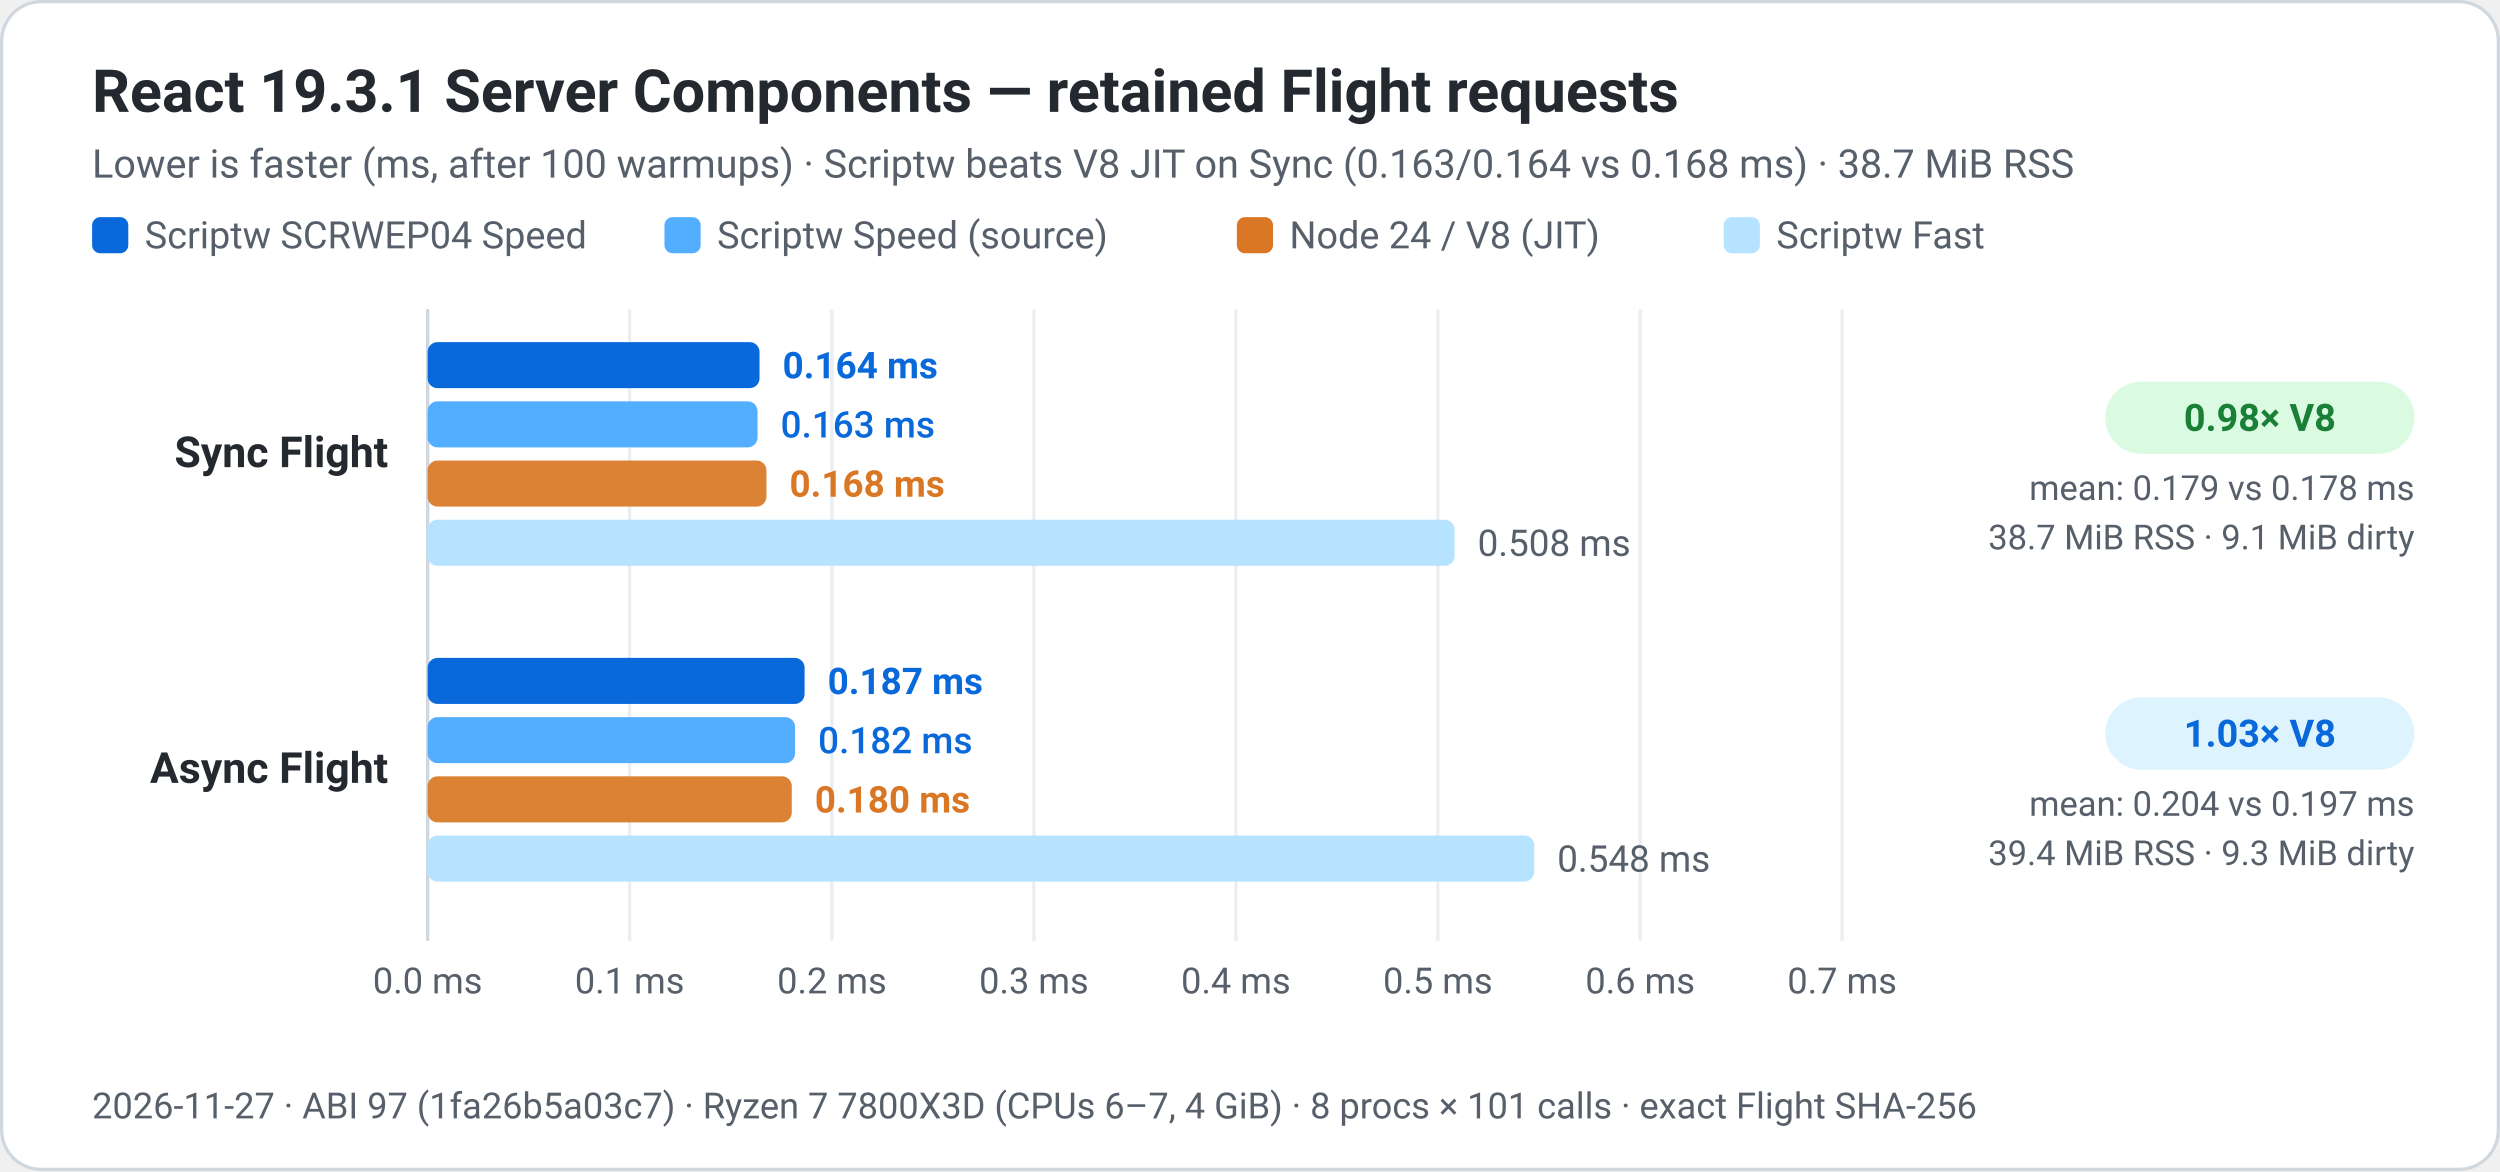
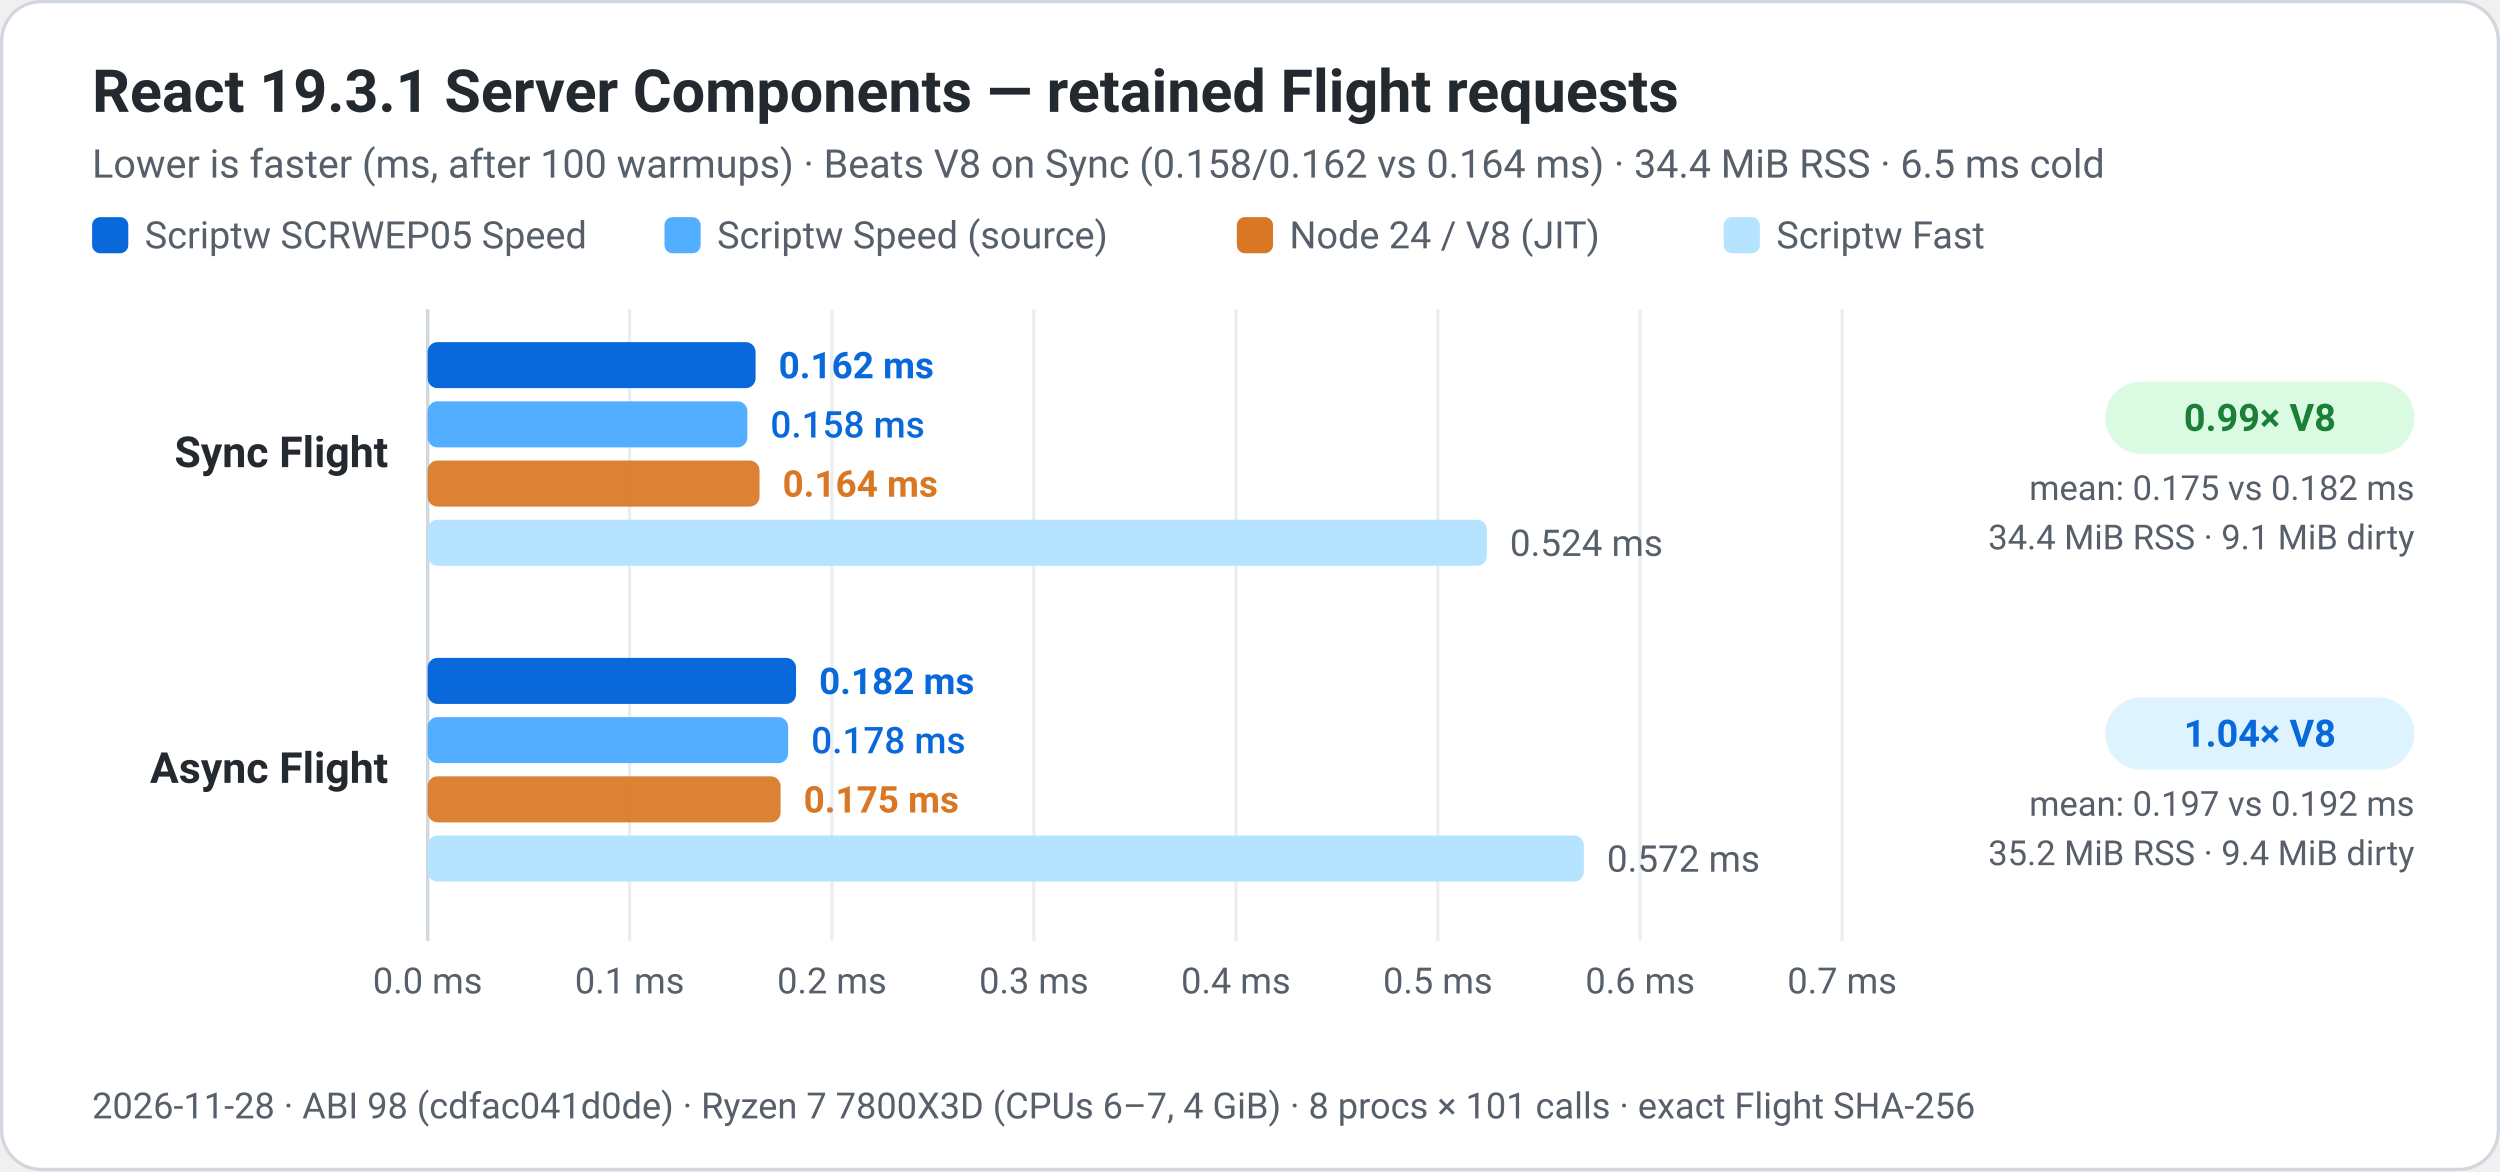
<svg xmlns="http://www.w3.org/2000/svg" width="760" height="356" viewBox="0 0 760 356" role="img" aria-labelledby="title desc">
  <rect x="0.5" y="0.5" width="759" height="355" rx="12" fill="#ffffff" stroke="#d0d7de" stroke-width="1" />
  <g font-family="system-ui, -apple-system, 'Segoe UI', Roboto, Helvetica, Arial, sans-serif" fill="#24292f">
    <text x="28" y="34" font-size="18" font-weight="650" fill="#24292f">React 19.3.1 Server Components — retained Flight requests</text>
-     <text x="28" y="54" font-size="12" fill="#57606a">Lower is faster (ms, after 100 warmups) · Scriptw beats V8 JIT on Sync (0.163/0.164 vs 0.168 ms) · 38.7 MiB RSS</text>
+     <text x="28" y="54" font-size="12" fill="#57606a">Lower is faster (ms, after 100 warmups) · Beats V8 on Sync (0.158/0.162 vs 0.164 ms) · 34.4 MiB RSS · 6.5 ms cold</text>
    <rect x="28.0" y="66" width="11" height="11" rx="2.5" fill="#0969da" />
-     <text x="44.0" y="75.5" font-size="11.5" fill="#57606a">Scriptw SCRWEP04 Speed</text>
+     <text x="44.0" y="75.5" font-size="11.5" fill="#57606a">Scriptw SCRWEP05 Speed</text>
    <rect x="202.0" y="66" width="11" height="11" rx="2.5" fill="#54aeff" />
    <text x="218.0" y="75.5" font-size="11.5" fill="#57606a">Scriptw Speed (source)</text>
    <rect x="376.0" y="66" width="11" height="11" rx="2.5" fill="#d97724" />
    <text x="392.0" y="75.5" font-size="11.5" fill="#57606a">Node 24 / V8 (JIT)</text>
    <rect x="524.0" y="66" width="11" height="11" rx="2.5" fill="#b6e3ff" />
    <text x="540.0" y="75.5" font-size="11.5" fill="#57606a">Scriptw Fast</text>
    <line x1="130.0" y1="94" x2="130.0" y2="286" stroke="#eaeef2" stroke-width="1" />
    <text x="130.0" y="302" text-anchor="middle" font-size="11" fill="#57606a">0.0 ms</text>
    <line x1="191.4" y1="94" x2="191.4" y2="286" stroke="#eaeef2" stroke-width="1" />
    <text x="191.4" y="302" text-anchor="middle" font-size="11" fill="#57606a">0.1 ms</text>
    <line x1="252.9" y1="94" x2="252.9" y2="286" stroke="#eaeef2" stroke-width="1" />
    <text x="252.9" y="302" text-anchor="middle" font-size="11" fill="#57606a">0.2 ms</text>
    <line x1="314.3" y1="94" x2="314.3" y2="286" stroke="#eaeef2" stroke-width="1" />
    <text x="314.3" y="302" text-anchor="middle" font-size="11" fill="#57606a">0.3 ms</text>
    <line x1="375.7" y1="94" x2="375.7" y2="286" stroke="#eaeef2" stroke-width="1" />
    <text x="375.7" y="302" text-anchor="middle" font-size="11" fill="#57606a">0.4 ms</text>
    <line x1="437.1" y1="94" x2="437.1" y2="286" stroke="#eaeef2" stroke-width="1" />
    <text x="437.1" y="302" text-anchor="middle" font-size="11" fill="#57606a">0.5 ms</text>
    <line x1="498.6" y1="94" x2="498.6" y2="286" stroke="#eaeef2" stroke-width="1" />
    <text x="498.6" y="302" text-anchor="middle" font-size="11" fill="#57606a">0.6 ms</text>
    <line x1="560.0" y1="94" x2="560.0" y2="286" stroke="#eaeef2" stroke-width="1" />
    <text x="560.0" y="302" text-anchor="middle" font-size="11" fill="#57606a">0.7 ms</text>
    <line x1="130.0" y1="94" x2="130.0" y2="286" stroke="#d0d7de" stroke-width="1" />
    <text x="118" y="142" text-anchor="end" font-size="13" font-weight="600">Sync Flight</text>
-     <rect x="130.0" y="104" width="100.9" height="14" rx="3" fill="#0969da" />
-     <text x="237.9" y="115" font-size="11.2" font-weight="650" fill="#0969da">0.164 ms</text>
-     <rect x="130.0" y="122" width="100.3" height="14" rx="3" fill="#54aeff" />
-     <text x="237.3" y="133" font-size="11.2" font-weight="500" fill="#0969da">0.163 ms</text>
-     <rect x="130.0" y="140" width="103.0" height="14" rx="3" fill="#d97724" opacity="0.92" />
-     <text x="240.0" y="151" font-size="11.2" font-weight="600" fill="#d97724">0.168 ms</text>
-     <rect x="130.0" y="158" width="312.2" height="14" rx="3" fill="#b6e3ff" />
-     <text x="449.2" y="169" font-size="11.2" font-weight="400" fill="#57606a">0.508 ms</text>
+     <rect x="130.0" y="104" width="99.7" height="14" rx="3" fill="#0969da" />
+     <text x="236.7" y="115" font-size="11.2" font-weight="650" fill="#0969da">0.162 ms</text>
+     <rect x="130.0" y="122" width="97.2" height="14" rx="3" fill="#54aeff" />
+     <text x="234.2" y="133" font-size="11.2" font-weight="500" fill="#0969da">0.158 ms</text>
+     <rect x="130.0" y="140" width="100.9" height="14" rx="3" fill="#d97724" opacity="0.92" />
+     <text x="237.9" y="151" font-size="11.2" font-weight="600" fill="#d97724">0.164 ms</text>
+     <rect x="130.0" y="158" width="322.0" height="14" rx="3" fill="#b6e3ff" />
+     <text x="459.0" y="169" font-size="11.2" font-weight="400" fill="#57606a">0.524 ms</text>
    <rect x="640" y="116" width="94" height="22" rx="11" fill="#dafbe1" />
-     <text x="687" y="131" text-anchor="middle" font-size="11.5" font-weight="650" fill="#1a7f37">0.98× V8</text>
-     <text x="734" y="152" text-anchor="end" font-size="10.5" fill="#57606a">mean: 0.179 vs 0.178 ms</text>
-     <text x="734" y="167" text-anchor="end" font-size="10.5" fill="#57606a">38.7 MiB RSS · 9.1 MiB dirty</text>
+     <text x="687" y="131" text-anchor="middle" font-size="11.5" font-weight="650" fill="#1a7f37">0.99× V8</text>
+     <text x="734" y="152" text-anchor="end" font-size="10.5" fill="#57606a">mean: 0.175 vs 0.182 ms</text>
+     <text x="734" y="167" text-anchor="end" font-size="10.5" fill="#57606a">34.4 MiB RSS · 9.1 MiB dirty</text>
    <text x="118" y="238" text-anchor="end" font-size="13" font-weight="600">Async Flight</text>
-     <rect x="130.0" y="200" width="114.6" height="14" rx="3" fill="#0969da" />
-     <text x="251.6" y="211" font-size="11.2" font-weight="650" fill="#0969da">0.187 ms</text>
-     <rect x="130.0" y="218" width="111.7" height="14" rx="3" fill="#54aeff" />
-     <text x="248.7" y="229" font-size="11.2" font-weight="500" fill="#0969da">0.182 ms</text>
-     <rect x="130.0" y="236" width="110.7" height="14" rx="3" fill="#d97724" opacity="0.92" />
-     <text x="247.7" y="247" font-size="11.2" font-weight="600" fill="#d97724">0.180 ms</text>
-     <rect x="130.0" y="254" width="336.4" height="14" rx="3" fill="#b6e3ff" />
-     <text x="473.4" y="265" font-size="11.2" font-weight="400" fill="#57606a">0.548 ms</text>
+     <rect x="130.0" y="200" width="112.0" height="14" rx="3" fill="#0969da" />
+     <text x="249.0" y="211" font-size="11.2" font-weight="650" fill="#0969da">0.182 ms</text>
+     <rect x="130.0" y="218" width="109.6" height="14" rx="3" fill="#54aeff" />
+     <text x="246.6" y="229" font-size="11.2" font-weight="500" fill="#0969da">0.178 ms</text>
+     <rect x="130.0" y="236" width="107.3" height="14" rx="3" fill="#d97724" opacity="0.92" />
+     <text x="244.3" y="247" font-size="11.2" font-weight="600" fill="#d97724">0.175 ms</text>
+     <rect x="130.0" y="254" width="351.5" height="14" rx="3" fill="#b6e3ff" />
+     <text x="488.5" y="265" font-size="11.2" font-weight="400" fill="#57606a">0.572 ms</text>
    <rect x="640" y="212" width="94" height="22" rx="11" fill="#ddf4ff" />
-     <text x="687" y="227" text-anchor="middle" font-size="11.5" font-weight="650" fill="#0969da">1.03× V8</text>
-     <text x="734" y="248" text-anchor="end" font-size="10.5" fill="#57606a">mean: 0.204 vs 0.197 ms</text>
-     <text x="734" y="263" text-anchor="end" font-size="10.5" fill="#57606a">39.4 MiB RSS · 9.3 MiB dirty</text>
-     <text x="28" y="340" font-size="11" fill="#57606a">2026-11-27 · ABI 97 (1fa26b5a03c7) · Ryzen 7 7800X3D (CPUs 6–7, 4 GiB) · 8 procs × 101 calls · exact Flight SHA-256</text>
+     <text x="687" y="227" text-anchor="middle" font-size="11.5" font-weight="650" fill="#0969da">1.04× V8</text>
+     <text x="734" y="248" text-anchor="end" font-size="10.5" fill="#57606a">mean: 0.197 vs 0.192 ms</text>
+     <text x="734" y="263" text-anchor="end" font-size="10.5" fill="#57606a">35.2 MiB RSS · 9.4 MiB dirty</text>
+     <text x="28" y="340" font-size="11" fill="#57606a">2026-11-28 · ABI 98 (cdfac041d0de) · Ryzen 7 7800X3D (CPUs 6–7, 4 GiB) · 8 procs × 101 calls · exact Flight SHA-256</text>
  </g>
</svg>
